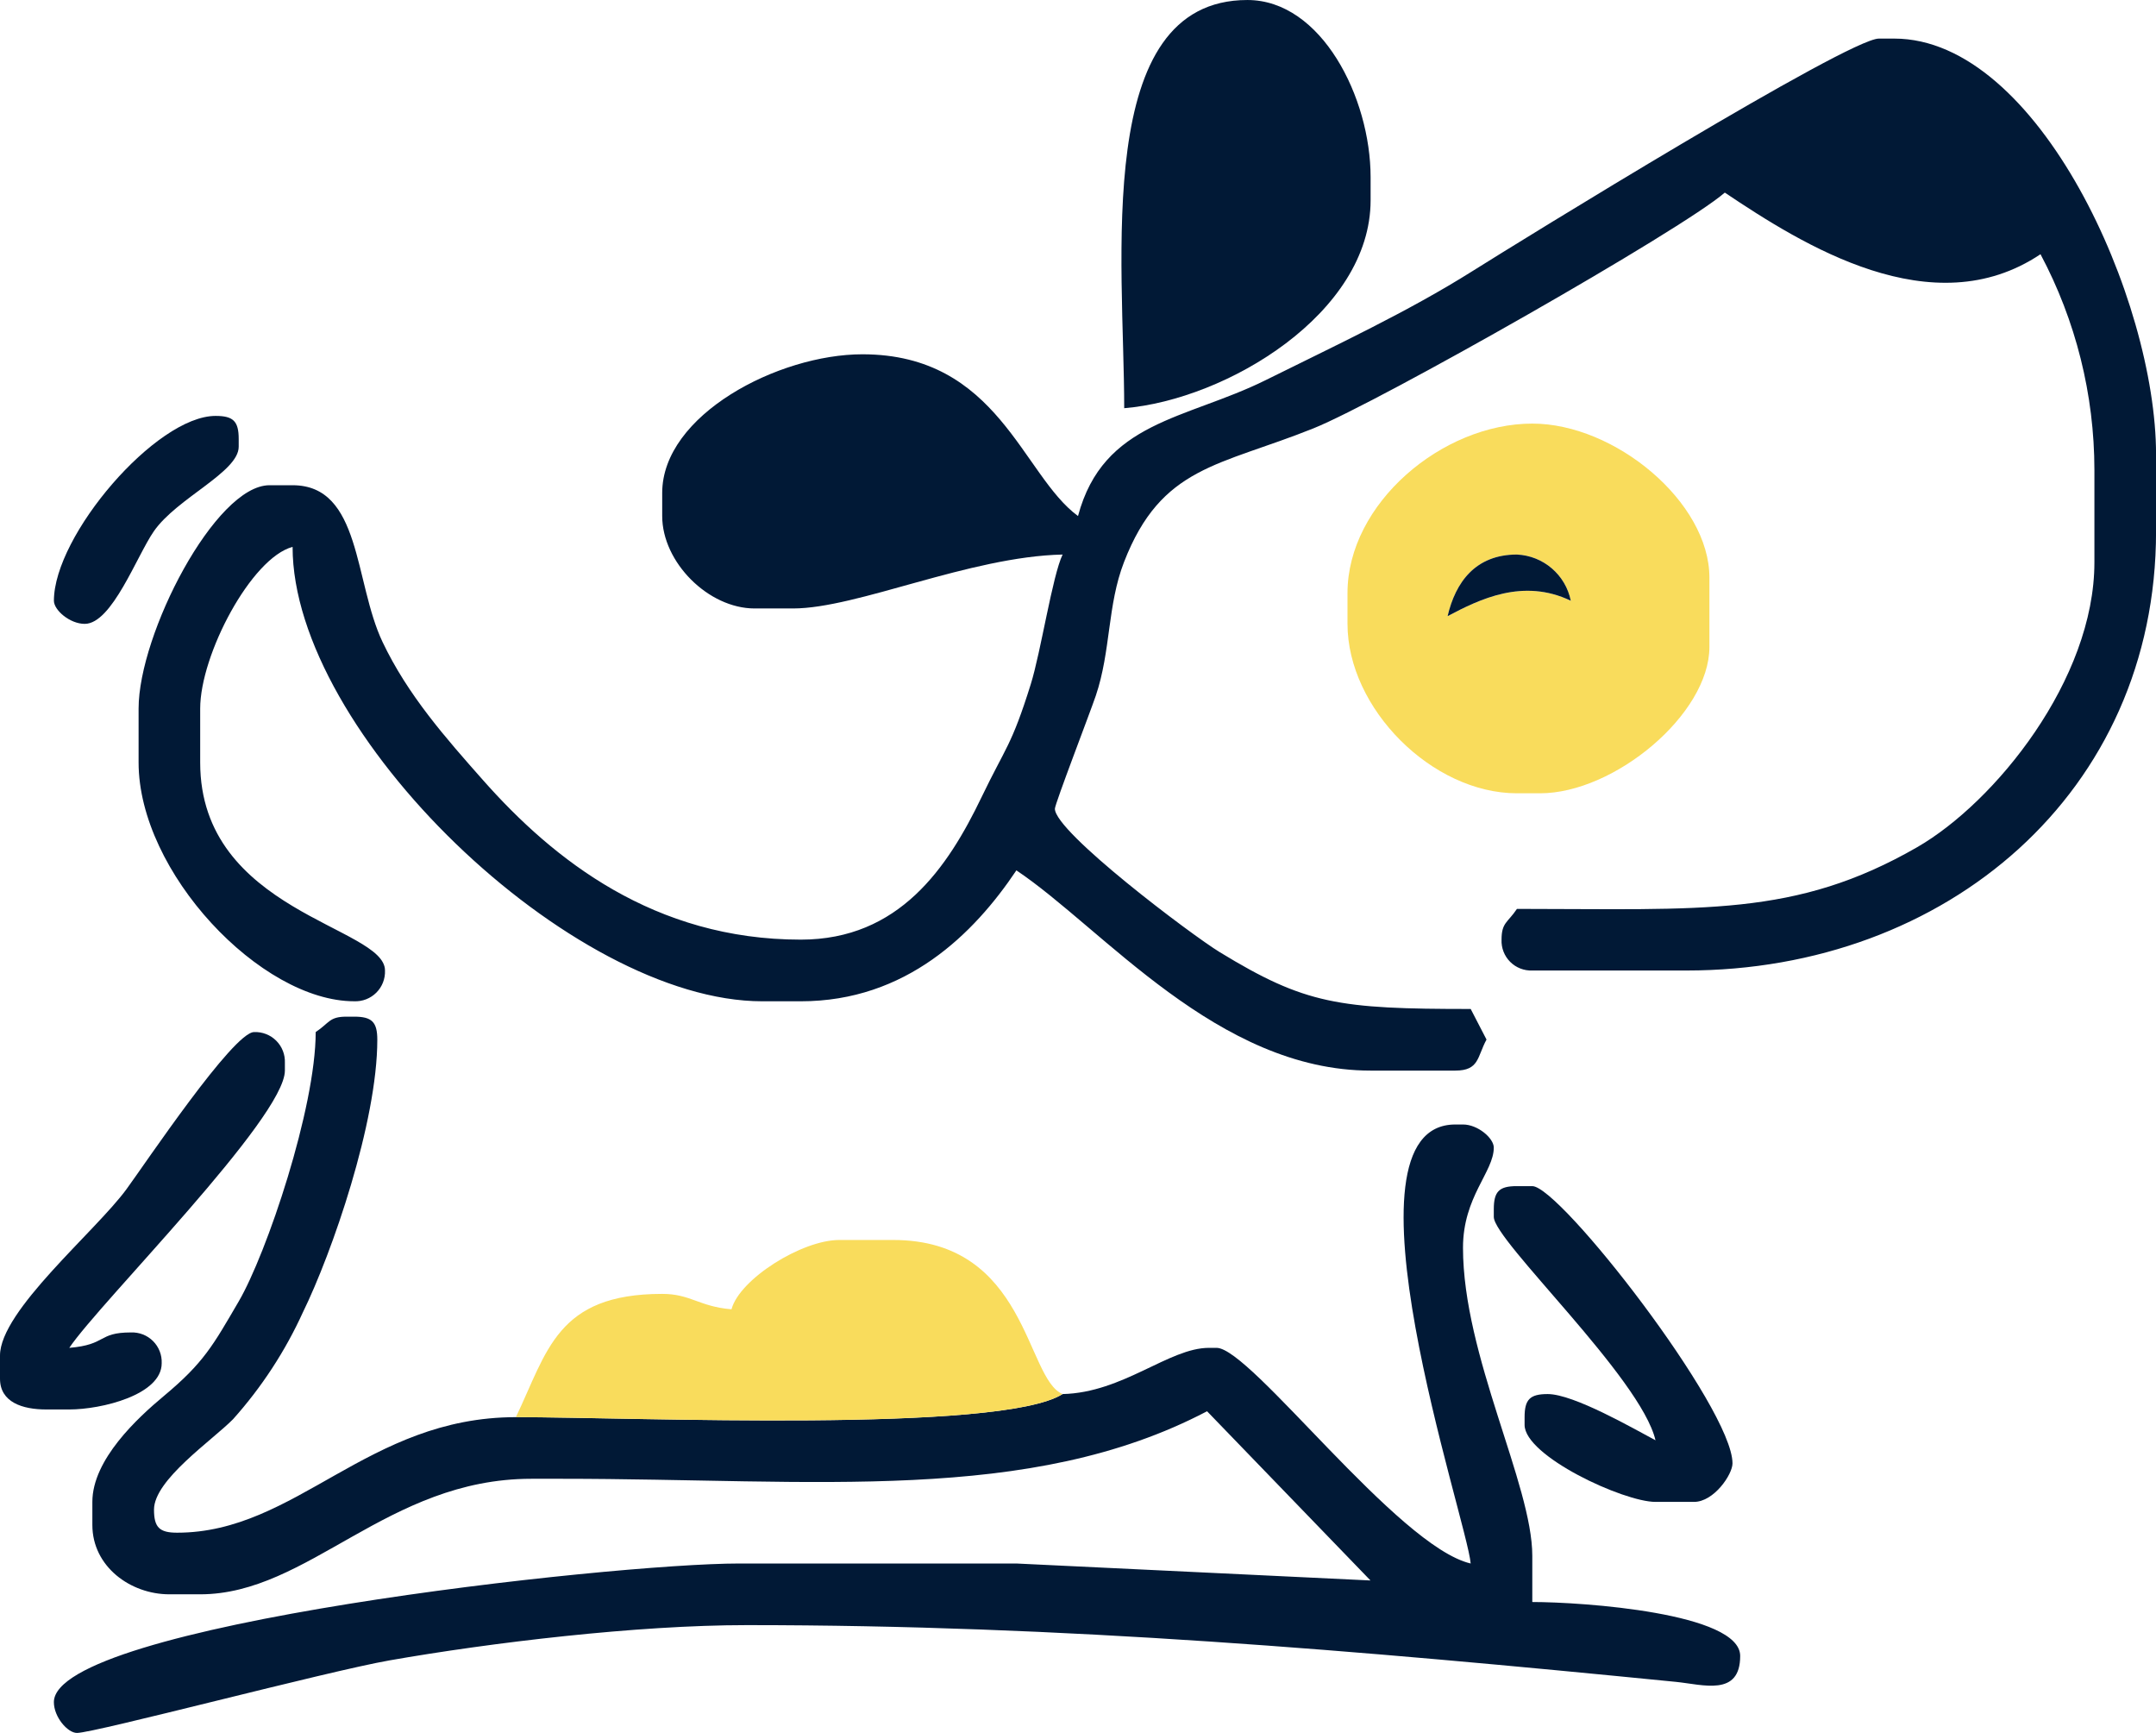
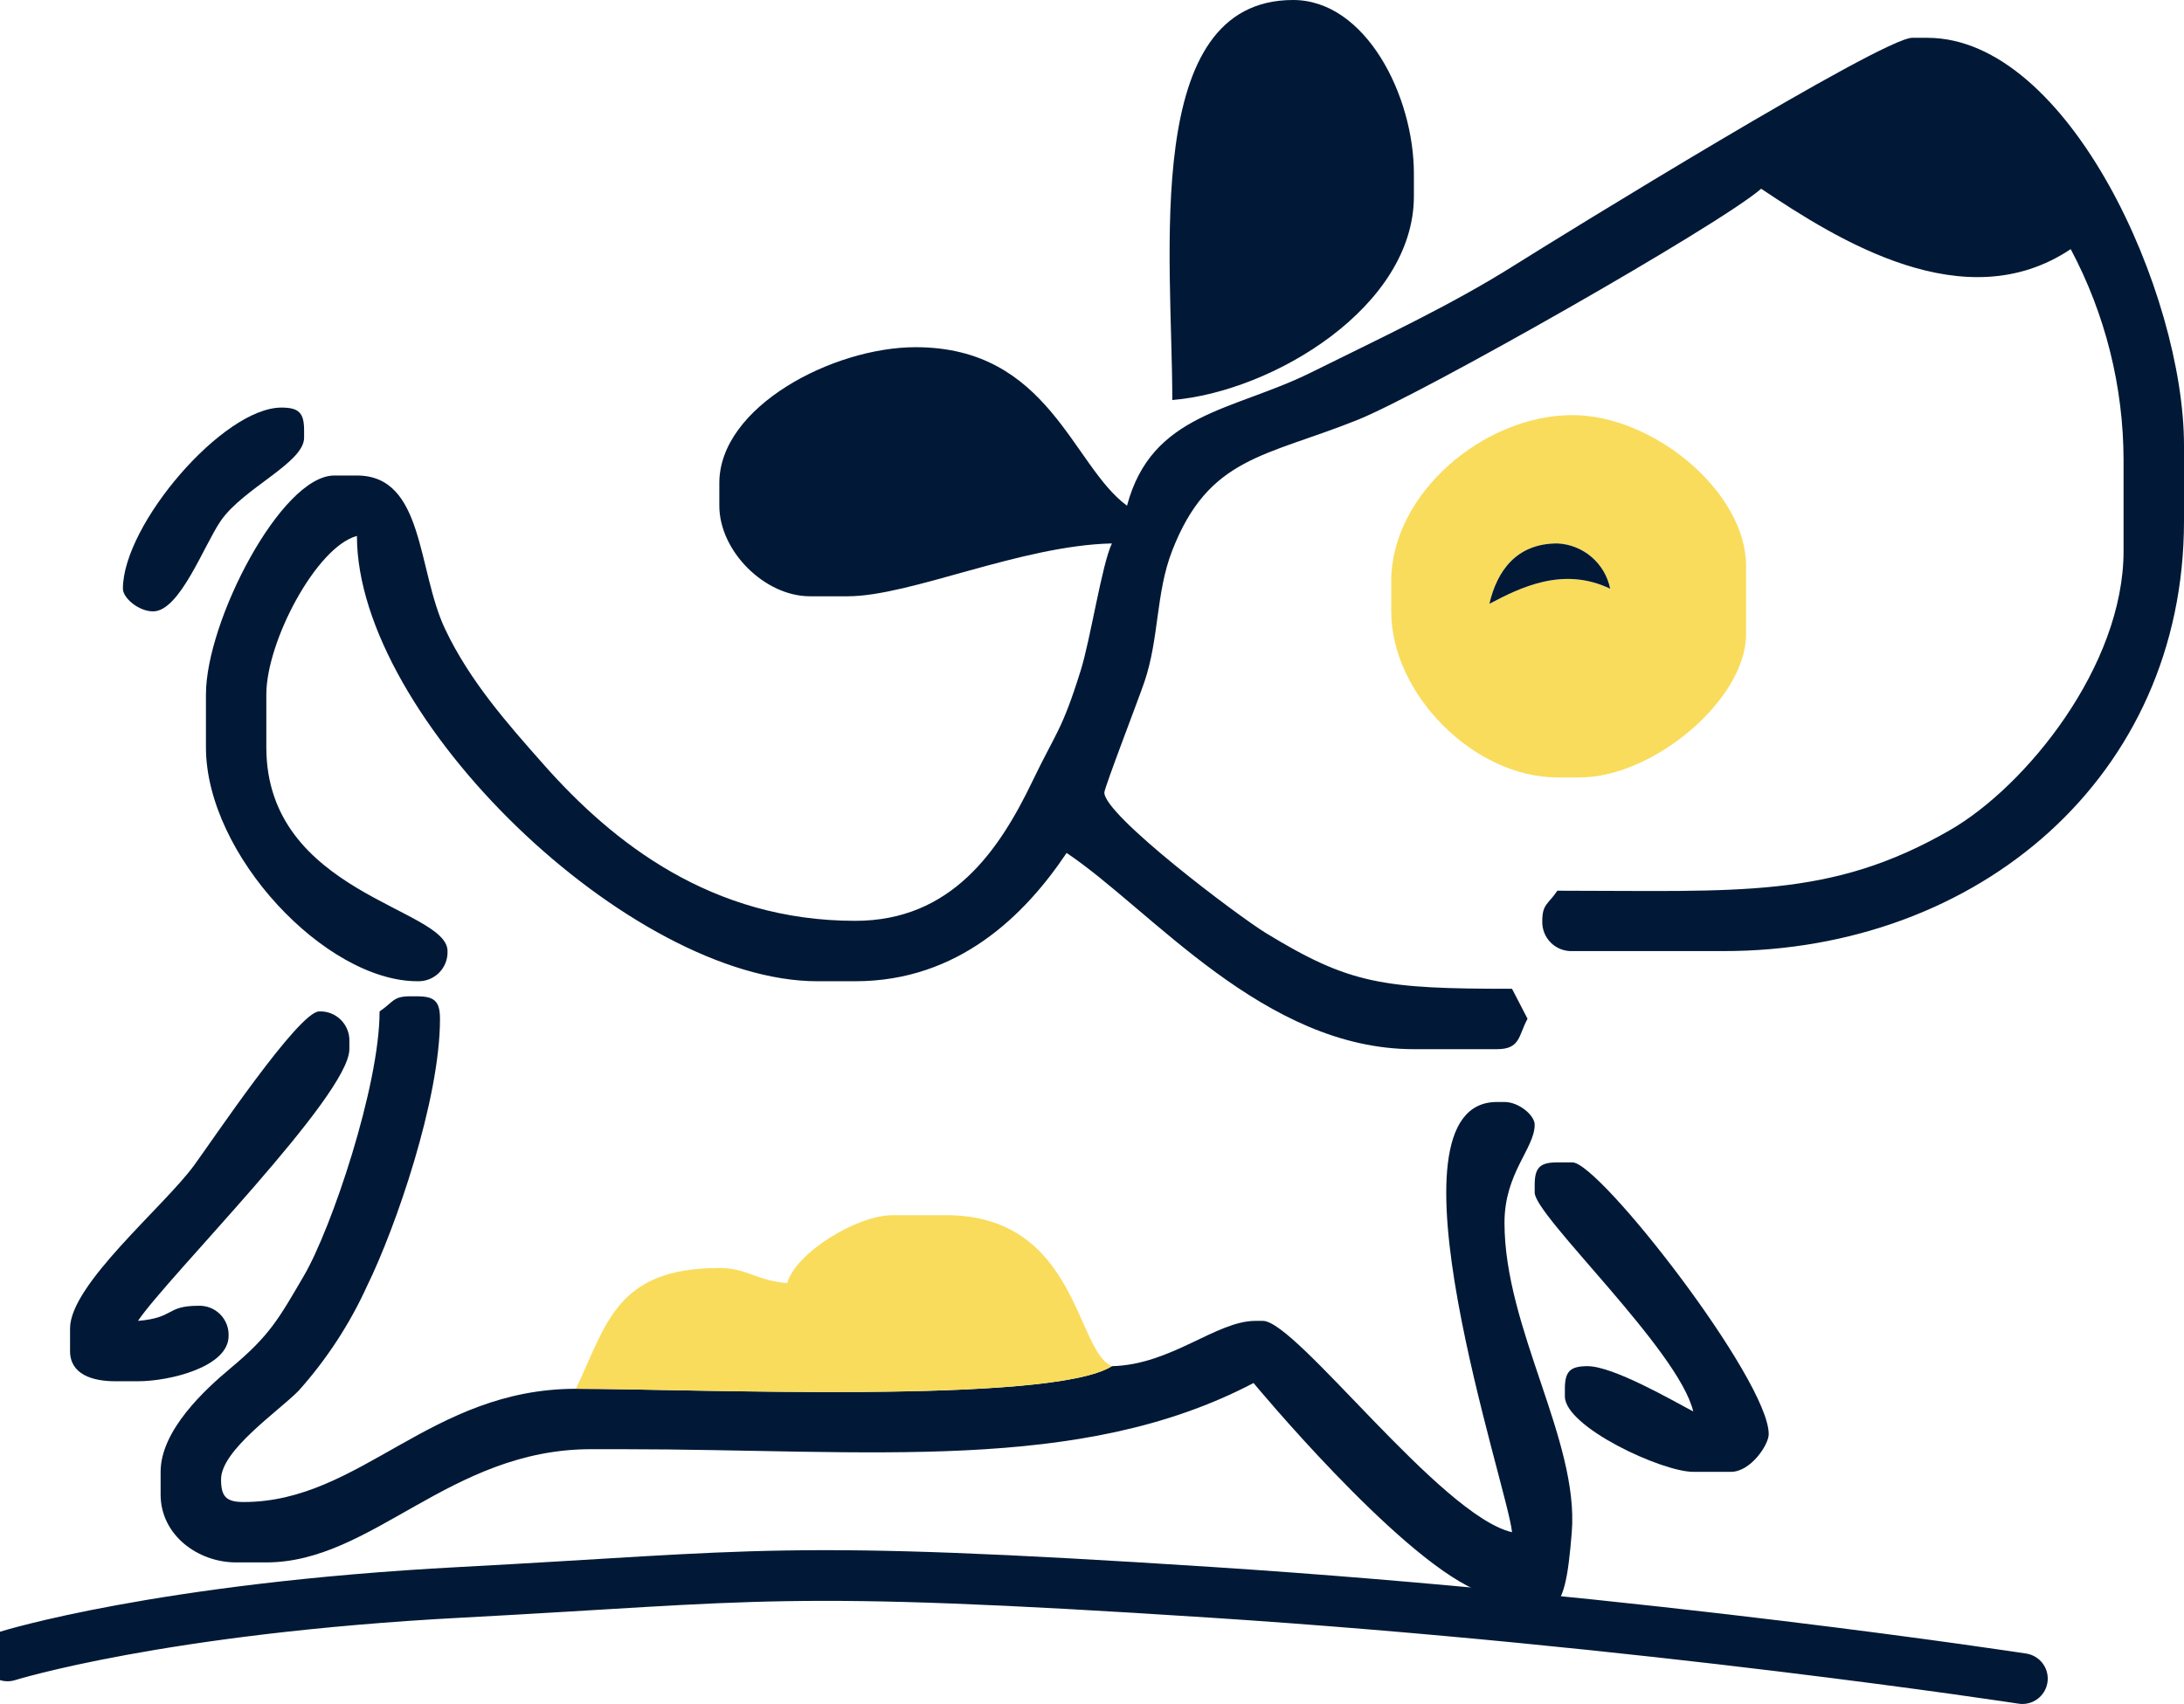
- <svg xmlns="http://www.w3.org/2000/svg" width="208.453" height="167.507" viewBox="0 0 208.453 167.507">
-   <g id="dogRunning" transform="translate(-201.794 -249.232)">
-     <path id="Path_1" data-name="Path 1" d="M318.161,302.484c-5.41-3.963-7.706-15.634-20.846-15.634-8.12,0-19.356,5.852-19.356,13.4v2.234c0,4.472,4.462,8.934,8.934,8.934h3.722c6.184,0,17.04-5.011,26.057-5.212-.988,2.059-2.1,9.412-3.083,12.551-1.867,5.966-2.418,6.047-4.746,10.889-3.283,6.833-7.974,13.784-17.484,13.784-14.161,0-23.9-7.7-30.731-15.426-3.566-4.032-7.271-8.207-9.715-13.363-2.751-5.806-2.046-15.134-8.689-15.134h-2.234c-5.232,0-12.656,14.377-12.656,21.59v5.212c0,10.618,11.817,23.078,20.845,23.078a2.861,2.861,0,0,0,2.978-2.978c0-4.251-17.868-5.637-17.868-20.1V321.1c0-5.211,4.939-14.568,8.934-15.634,0,17.943,26.946,43.923,45.414,43.923h3.722c10.18,0,16.739-6.522,20.845-12.656,8.383,5.613,19.452,19.356,34.246,19.356h8.19c2.328,0,2.109-1.336,3.018-3l-1.53-2.957c-12.751,0-15.982-.437-24.276-5.5-2.708-1.654-15.926-11.6-15.926-13.853,0-.472,3.393-9.267,3.957-10.933,1.458-4.305,1.111-8.746,2.726-12.909,3.616-9.324,9.209-9.264,18.333-12.935,6.318-2.542,35.563-19.138,39.755-22.781,7.517,5.033,20.069,12.956,30.523,5.956a44.445,44.445,0,0,1,5.212,20.845v8.934c0,11.338-9.607,23.2-17.132,27.536-11.793,6.788-20.793,5.966-38.7,5.966-.9,1.344-1.489,1.309-1.489,2.978a2.861,2.861,0,0,0,2.978,2.978h14.89c25.139,0,45.413-17.218,45.413-42.435v-7.445c0-14.909-11.343-40.2-25.312-40.2h-1.488c-2.948,0-34.6,19.521-39.307,22.485-6.228,3.917-13.134,7.132-19.989,10.534C328.586,293.169,320.612,293.306,318.161,302.484Z" transform="translate(-12.14 -3.372)" fill="#011936" fill-rule="evenodd" />
-     <path id="Path_2" data-name="Path 2" d="M309.253,473.011c-5.983,3.8-41.427,2.233-52.858,2.233-14.361,0-21.229,11.167-32.757,11.167-1.715,0-2.233-.518-2.233-2.233,0-2.874,5.612-6.679,7.642-8.736a40.95,40.95,0,0,0,6.765-10.358c2.8-5.716,7.183-18.348,7.183-26.319,0-1.715-.518-2.234-2.234-2.234h-.745c-1.669,0-1.634.589-2.978,1.489,0,7.34-4.74,21.413-7.451,26.051-2.487,4.256-3.369,5.911-7.242,9.137-2.511,2.092-6.9,6.13-6.9,10.226v2.233c0,4.015,3.682,6.7,7.445,6.7h2.978c10.485,0,18.093-11.167,32.012-11.167h2.978c24.47,0,45.185,2.481,62.362-6.527l15.8,16.356-34.238-1.64h-26.8c-12.389,0-66.258,5.954-66.258,13.4,0,1.439,1.327,2.978,2.233,2.978,1.705,0,24.167-5.953,30.211-7.012,9.813-1.72,23.906-3.41,34.559-3.41,30.673,0,58.671,2.4,89.819,5.485,2.613.258,6.219,1.458,6.219-2.507,0-4.145-15.2-5.211-20.1-5.211v-4.468c0-6.885-6.7-19.331-6.7-29.778,0-4.938,2.977-7.319,2.977-9.679,0-.906-1.54-2.233-2.977-2.233h-.745c-11.9,0,1.139,38.229,1.488,42.435-7.061-1.645-21.267-20.845-24.568-20.845H323.4C319.538,468.544,315.1,472.88,309.253,473.011Z" transform="translate(-4.721 -89.028)" fill="#011936" fill-rule="evenodd" />
-     <path id="Path_3" data-name="Path 3" d="M459.786,345.885c.767-3.29,2.7-5.956,6.7-5.956A5.575,5.575,0,0,1,471.7,344.4c-4.61-2.212-8.817-.148-11.912,1.489Zm-9.679-2.234v2.978c0,8.19,8.189,16.378,16.379,16.378h2.234c7.193,0,16.379-7.651,16.379-14.145v-6.7c0-7.319-9.141-14.89-17.123-14.89C459.249,327.273,450.107,335.01,450.107,343.652Z" transform="translate(-118.03 -37.095)" fill="#f9dc5c" fill-rule="evenodd" />
-     <path id="Path_4" data-name="Path 4" d="M408.718,288.689c9.91-.824,23.823-9.186,23.823-20.1v-2.233c0-7.689-4.756-17.123-11.912-17.123C405.609,249.232,408.718,274.534,408.718,288.689Z" transform="translate(-98.23)" fill="#011936" fill-rule="evenodd" />
-     <path id="Path_5" data-name="Path 5" d="M296.862,494.8c11.431,0,46.875,1.563,52.858-2.233-3.565-1.439-3.393-14.89-16.378-14.89H328.13c-3.627,0-9.643,3.782-10.423,6.7-3.136-.261-3.948-1.489-6.7-1.489C300.8,482.892,299.9,488.464,296.862,494.8Z" transform="translate(-45.188 -108.588)" fill="#f9dc5c" fill-rule="evenodd" />
-     <path id="Path_6" data-name="Path 6" d="M201.794,470.637v2.234c0,2.288,2.181,2.978,4.467,2.978h2.233c3.125,0,8.934-1.417,8.934-4.467a2.862,2.862,0,0,0-2.979-2.978c-3.228,0-2.3,1.185-5.956,1.489,2.9-4.334,20.845-22.227,20.845-26.8v-.745a2.861,2.861,0,0,0-2.978-2.978c-2.01,0-10.584,12.8-12.347,15.2C211.01,458.662,201.794,466.307,201.794,470.637Z" transform="translate(0 -90.377)" fill="#011936" fill-rule="evenodd" />
-     <path id="Path_7" data-name="Path 7" d="M477.067,469.982v.745c0,2.3,14.227,15.551,15.634,21.59-2.082-1.1-7.891-4.467-10.423-4.467-1.716,0-2.234.518-2.234,2.233v.745c0,3.015,9.563,7.445,12.656,7.445h3.723c1.934,0,3.723-2.658,3.723-3.722,0-5.35-16.678-26.8-19.357-26.8H479.3C477.585,467.748,477.067,468.266,477.067,469.982Z" transform="translate(-130.845 -103.867)" fill="#011936" fill-rule="evenodd" />
-     <path id="Path_8" data-name="Path 8" d="M211.727,343.722c0,.906,1.54,2.234,2.978,2.234,2.638,0,5.035-6.573,6.684-8.95,2.232-3.218,8.205-5.714,8.205-8.173v-.745c0-1.715-.518-2.233-2.234-2.233C221.6,325.855,211.727,337.409,211.727,343.722Z" transform="translate(-4.721 -36.421)" fill="#011936" fill-rule="evenodd" />
-     <path id="Path_9" data-name="Path 9" d="M468.554,357.351c3.1-1.638,7.3-3.7,11.912-1.489a5.575,5.575,0,0,0-5.212-4.467C471.249,351.4,469.321,354.061,468.554,357.351Z" transform="translate(-126.799 -48.561)" fill="#011936" fill-rule="evenodd" />
+ <svg xmlns="http://www.w3.org/2000/svg" width="215.366" height="168.039" viewBox="0 0 215.366 168.039">
+   <g id="dogRunning" transform="translate(-194.886 -249.233)">
+     <path id="Path_6467" data-name="Path 6467" d="M195.634,412.562s14.994-4.7,44.673-6.271,31.374-2.773,74.045,0,79.963,8.51,79.963,8.51" fill="none" stroke="#011936" stroke-linecap="round" stroke-width="5" />
+     <g id="Group_314" data-name="Group 314">
+       <path id="Path_1" data-name="Path 1" d="M318.161,302.484c-5.41-3.963-7.706-15.634-20.846-15.634-8.12,0-19.356,5.852-19.356,13.4v2.234c0,4.472,4.462,8.934,8.934,8.934h3.722c6.184,0,17.04-5.011,26.057-5.212-.988,2.059-2.1,9.412-3.083,12.551-1.867,5.966-2.418,6.047-4.746,10.889-3.283,6.833-7.974,13.784-17.484,13.784-14.161,0-23.9-7.7-30.731-15.426-3.566-4.032-7.271-8.207-9.715-13.363-2.751-5.806-2.046-15.134-8.689-15.134H239.99c-5.232,0-12.656,14.377-12.656,21.59v5.212c0,10.618,11.817,23.078,20.845,23.078a2.861,2.861,0,0,0,2.978-2.978c0-4.251-17.868-5.637-17.868-20.1V321.1c0-5.211,4.939-14.568,8.934-15.634,0,17.943,26.946,43.923,45.414,43.923h3.722c10.18,0,16.739-6.522,20.845-12.656,8.383,5.613,19.452,19.356,34.246,19.356h8.19c2.328,0,2.109-1.336,3.018-3l-1.53-2.957c-12.751,0-15.982-.437-24.276-5.5-2.708-1.654-15.926-11.6-15.926-13.853,0-.472,3.393-9.267,3.957-10.933,1.458-4.3,1.111-8.746,2.726-12.909,3.616-9.324,9.209-9.264,18.333-12.935,6.318-2.542,35.563-19.138,39.755-22.781,7.517,5.033,20.069,12.956,30.523,5.956a44.445,44.445,0,0,1,5.212,20.845v8.934c0,11.338-9.607,23.2-17.132,27.536-11.793,6.788-20.793,5.966-38.7,5.966-.9,1.344-1.489,1.309-1.489,2.978a2.861,2.861,0,0,0,2.978,2.978h14.89c25.139,0,45.413-17.218,45.413-42.435v-7.445c0-14.909-11.343-40.2-25.312-40.2h-1.488c-2.948,0-34.6,19.521-39.307,22.485-6.228,3.917-13.134,7.132-19.989,10.534C328.586,293.169,320.612,293.306,318.161,302.484Z" transform="translate(-12.14 -3.372)" fill="#011936" fill-rule="evenodd" />
+       <path id="Path_2" data-name="Path 2" d="M309.253,473.011c-5.983,3.8-41.427,2.233-52.858,2.233-14.361,0-21.229,11.167-32.757,11.167-1.715,0-2.233-.518-2.233-2.233,0-2.874,5.612-6.679,7.642-8.736a40.95,40.95,0,0,0,6.765-10.358c2.8-5.716,7.183-18.348,7.183-26.319,0-1.715-.518-2.234-2.234-2.234h-.745c-1.669,0-1.634.589-2.978,1.489,0,7.34-4.74,21.413-7.451,26.051-2.487,4.256-3.369,5.911-7.242,9.137-2.511,2.092-6.9,6.13-6.9,10.226v2.233c0,4.015,3.682,6.7,7.445,6.7h2.978c10.485,0,18.093-11.167,32.012-11.167h2.978c24.47,0,45.185,2.481,62.362-6.527,0,0,13.98,16.879,21.842,20.372s8.813,3.389,9.539-5.656-6.635-20.076-6.635-30.523c0-4.938,2.977-7.319,2.977-9.679,0-.906-1.54-2.233-2.977-2.233h-.745c-11.9,0,1.139,38.229,1.488,42.435-7.061-1.645-21.267-20.845-24.568-20.845h-.74C319.538,468.544,315.1,472.88,309.253,473.011Z" transform="translate(-4.721 -89.028)" fill="#011936" fill-rule="evenodd" />
+       <path id="Path_3" data-name="Path 3" d="M459.786,345.885c.767-3.29,2.7-5.956,6.7-5.956A5.575,5.575,0,0,1,471.7,344.4c-4.61-2.212-8.817-.148-11.912,1.489Zm-9.679-2.234v2.978c0,8.19,8.189,16.378,16.379,16.378h2.234c7.193,0,16.379-7.651,16.379-14.145v-6.7c0-7.319-9.141-14.89-17.123-14.89-8.727,0-17.869,7.738-17.869,16.38Z" transform="translate(-118.03 -37.095)" fill="#f9dc5c" fill-rule="evenodd" />
+       <path id="Path_4" data-name="Path 4" d="M408.718,288.689c9.91-.824,23.823-9.186,23.823-20.1v-2.233c0-7.689-4.756-17.123-11.912-17.123C405.609,249.232,408.718,274.534,408.718,288.689Z" transform="translate(-98.23)" fill="#011936" fill-rule="evenodd" />
+       <path id="Path_5" data-name="Path 5" d="M296.862,494.8c11.431,0,46.875,1.563,52.858-2.233-3.565-1.439-3.393-14.89-16.378-14.89H328.13c-3.627,0-9.643,3.782-10.423,6.7-3.136-.261-3.948-1.489-6.7-1.489C300.8,482.892,299.9,488.464,296.862,494.8Z" transform="translate(-45.188 -108.588)" fill="#f9dc5c" fill-rule="evenodd" />
+       <path id="Path_6" data-name="Path 6" d="M201.794,470.637v2.234c0,2.288,2.181,2.978,4.467,2.978h2.233c3.125,0,8.934-1.417,8.934-4.467a2.862,2.862,0,0,0-2.979-2.978c-3.228,0-2.3,1.185-5.956,1.489,2.9-4.334,20.845-22.227,20.845-26.8v-.745a2.861,2.861,0,0,0-2.978-2.978c-2.01,0-10.584,12.8-12.347,15.2C211.01,458.662,201.794,466.307,201.794,470.637Z" transform="translate(0 -90.377)" fill="#011936" fill-rule="evenodd" />
+       <path id="Path_7" data-name="Path 7" d="M477.067,469.982v.745c0,2.3,14.227,15.551,15.634,21.59-2.082-1.1-7.891-4.467-10.423-4.467-1.716,0-2.234.518-2.234,2.233v.745c0,3.015,9.563,7.445,12.656,7.445h3.723c1.934,0,3.723-2.658,3.723-3.722,0-5.35-16.678-26.8-19.357-26.8H479.3C477.585,467.748,477.067,468.266,477.067,469.982Z" transform="translate(-130.845 -103.867)" fill="#011936" fill-rule="evenodd" />
+       <path id="Path_8" data-name="Path 8" d="M211.727,343.722c0,.906,1.54,2.234,2.978,2.234,2.638,0,5.035-6.573,6.684-8.95,2.232-3.218,8.205-5.714,8.205-8.173v-.745c0-1.715-.518-2.233-2.234-2.233C221.6,325.855,211.727,337.409,211.727,343.722Z" transform="translate(-4.721 -36.421)" fill="#011936" fill-rule="evenodd" />
+       <path id="Path_9" data-name="Path 9" d="M468.554,357.351c3.1-1.638,7.3-3.7,11.912-1.489a5.575,5.575,0,0,0-5.212-4.467C471.249,351.4,469.321,354.061,468.554,357.351Z" transform="translate(-126.799 -48.561)" fill="#011936" fill-rule="evenodd" />
+     </g>
  </g>
</svg>
